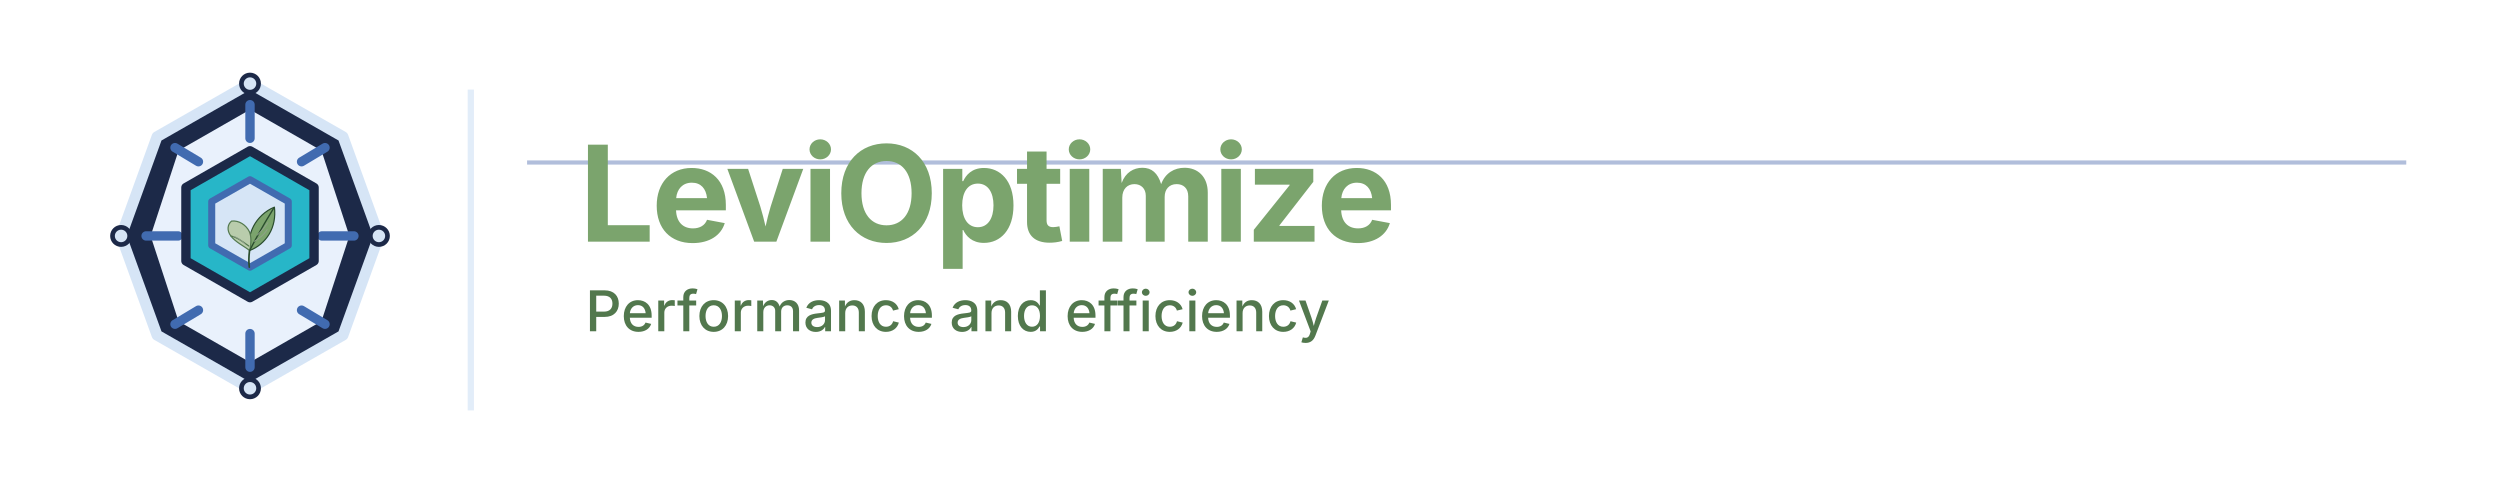
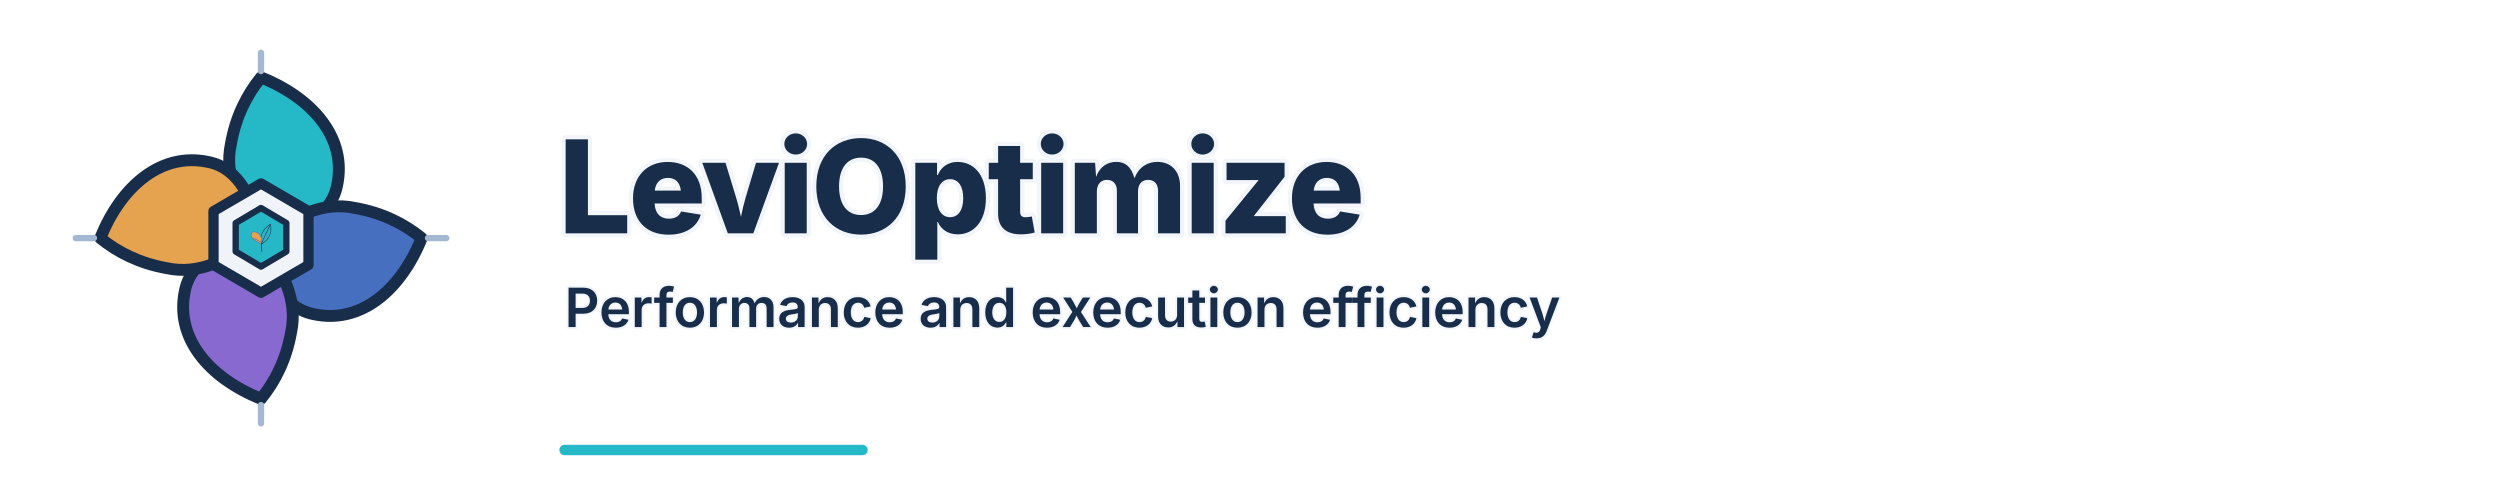
<svg xmlns="http://www.w3.org/2000/svg" width="1200" height="240" viewBox="0 0 1200 240" role="img" aria-labelledby="title desc">
-   <g transform="translate(24 24) scale(.375)">
-     <g>
-       <polygon points="256,43 375,111 421,238 375,365 256,433 137,365 91,238 137,111" fill="#1c2948" stroke="#d6e5f6" stroke-width="14" stroke-linejoin="round" />
-       <polygon points="256,70 352,125 389,238 352,351 256,406 160,351 123,238 160,125" fill="#e9f1fc" stroke="#1c2948" stroke-width="11" stroke-linejoin="round" />
-       <path d="M256 70 V113 M352 125 L322 143 M389 238 H348 M352 351 L322 333 M256 406 V363 M160 351 L190 333 M123 238 H164 M160 125 L190 143" fill="none" stroke="#416bb0" stroke-width="12" stroke-linecap="round" stroke-linejoin="round" />
-       <polygon points="256,129 338,176 338,270 256,317 174,270 174,176" fill="#27b6c8" stroke="#1c2948" stroke-width="12" stroke-linejoin="round" />
-       <polygon points="256,166 305,194 305,250 256,278 207,250 207,194" fill="#d6e5f6" stroke="#416bb0" stroke-width="9" stroke-linejoin="round" />
-       <g transform="translate(256 239) rotate(0) scale(0.22)" opacity="1.0">
-         <path d="M-2 80 C-12 42 -5 -12 21 -62 C45 -108 89 -151 142 -172 C149 -114 138 -60 112 -16 C86 28 44 63 -2 80Z" fill="#7ba46d" stroke="#294c2d" stroke-width="7" stroke-linejoin="round" />
-         <path d="M-2 80 C-33 56 -85 31 -112 -5 C-135 -36 -132 -71 -107 -91 C-65 -96 -23 -69 -4 -30 C8 -4 8 39 -2 80Z" fill="#b9ccac" stroke="#52784d" stroke-width="7" stroke-linejoin="round" />
-         <path d="M-3 82 C24 31 61 -42 139 -168" fill="none" stroke="#294c2d" stroke-width="8" stroke-linecap="round" />
-         <path d="M-7 54 C-45 27 -73 5 -110 -4" fill="none" stroke="#52784d" stroke-width="7" stroke-linecap="round" />
-         <path d="M-3 83 C-7 116 -8 145 -4 177" fill="none" stroke="#294c2d" stroke-width="10" stroke-linecap="round" />
-         <path d="M24 27 C54 10 82 -12 100 -42 M43 -10 C69 -34 87 -58 103 -81 M-29 42 C-55 17 -75 4 -94 -2" fill="none" stroke="#90a08c" stroke-width="5" stroke-linecap="round" />
-       </g>
-       <circle cx="256" cy="43" r="11" fill="#d6e5f6" stroke="#1c2948" stroke-width="6" />
-       <circle cx="421" cy="238" r="11" fill="#d6e5f6" stroke="#1c2948" stroke-width="6" />
-       <circle cx="256" cy="433" r="11" fill="#d6e5f6" stroke="#1c2948" stroke-width="6" />
-       <circle cx="91" cy="238" r="11" fill="#d6e5f6" stroke="#1c2948" stroke-width="6" />
+   <g transform="translate(28 17) scale(.38)">
+     <g transform="rotate(0 256 256)">
+       <path d="M256 53 C323 80 365 131 352 190 C344 229 303 247 256 257 C229 213 209 179 218 137 C224 103 238 75 256 53Z" fill="#25b8c7" stroke="#182d49" stroke-width="15" stroke-linejoin="round" />
    </g>
+     <g transform="rotate(90 256 256)">
+       <path d="M256 53 C323 80 365 131 352 190 C344 229 303 247 256 257 C229 213 209 179 218 137 C224 103 238 75 256 53Z" fill="#476fc0" stroke="#182d49" stroke-width="15" stroke-linejoin="round" />
+     </g>
+     <g transform="rotate(180 256 256)">
+       <path d="M256 53 C323 80 365 131 352 190 C344 229 303 247 256 257 C229 213 209 179 218 137 C224 103 238 75 256 53Z" fill="#8769d0" stroke="#182d49" stroke-width="15" stroke-linejoin="round" />
+     </g>
+     <g transform="rotate(270 256 256)">
+       <path d="M256 53 C323 80 365 131 352 190 C344 229 303 247 256 257 C229 213 209 179 218 137 C224 103 238 75 256 53Z" fill="#e5a34f" stroke="#182d49" stroke-width="15" stroke-linejoin="round" />
+     </g>
+     <polygon points="256,187 316,222 316,290 256,325 196,290 196,222" fill="#f0f4f8" stroke="#182d49" stroke-width="13" stroke-linejoin="round" />
+     <polygon points="256,218 288,237 288,273 256,292 224,273 224,237" fill="#27b8c7" stroke="#182d49" stroke-width="8" stroke-linejoin="round" />
+     <g transform="translate(256 256) rotate(-5) scale(0.095)" opacity="1.0">
+       <path d="M-2 80 C-12 42 -5 -12 21 -62 C45 -108 89 -151 142 -172 C149 -114 138 -60 112 -16 C86 28 44 63 -2 80Z" fill="#25b8c7" stroke="#182d49" stroke-width="7" stroke-linejoin="round" />
+       <path d="M-2 80 C-33 56 -85 31 -112 -5 C-135 -36 -132 -71 -107 -91 C-65 -96 -23 -69 -4 -30 C8 -4 8 39 -2 80Z" fill="#e5a34f" stroke="#476fc0" stroke-width="7" stroke-linejoin="round" />
+       <path d="M-3 82 C24 31 61 -42 139 -168" fill="none" stroke="#182d49" stroke-width="8" stroke-linecap="round" />
+       <path d="M-7 54 C-45 27 -73 5 -110 -4" fill="none" stroke="#476fc0" stroke-width="7" stroke-linecap="round" />
+       <path d="M-3 83 C-7 116 -8 145 -4 177" fill="none" stroke="#182d49" stroke-width="10" stroke-linecap="round" />
+       <path d="M24 27 C54 10 82 -12 100 -42 M43 -10 C69 -34 87 -58 103 -81 M-29 42 C-55 17 -75 4 -94 -2" fill="none" stroke="#8769d0" stroke-width="5" stroke-linecap="round" />
+     </g>
+     <path d="M256 45 V22 M467 256 H490 M256 467 V490 M45 256 H22" fill="none" stroke="#a5b8d1" stroke-width="8" stroke-linecap="round" stroke-linejoin="round" />
  </g>
-   <path d="M226 43 V197" stroke="#d6e5f6" stroke-width="3" opacity=".7" />
-   <path d="M253 78 H1155" stroke="#879bc8" stroke-width="2" opacity=".65" />
-   <text x="278" y="116" fill="#7ba46d" font-family="Inter,Segoe UI,sans-serif" font-size="64" font-weight="700" letter-spacing="-1.5">LeviOptimize</text>
-   <text x="281" y="159" fill="#52784d" font-family="Inter,Segoe UI,sans-serif" font-size="27" font-weight="500">Performance and efficiency</text>
+   <text x="268" y="112" fill="#182d49" stroke="#f2f5fa" stroke-width="4" stroke-linejoin="round" paint-order="stroke fill" font-family="Inter,Segoe UI,sans-serif" font-size="62" font-weight="760" letter-spacing="-1.4">LeviOptimize</text>
+   <text x="271" y="157" fill="#182d49" stroke="#f2f5fa" stroke-width="2" stroke-linejoin="round" paint-order="stroke fill" font-family="Inter,Segoe UI,sans-serif" font-size="26" font-weight="620">Performance and execution efficiency</text>
+   <path d="M271 216 H414" stroke="#25b8c7" stroke-width="5" stroke-linecap="round" />
</svg>
